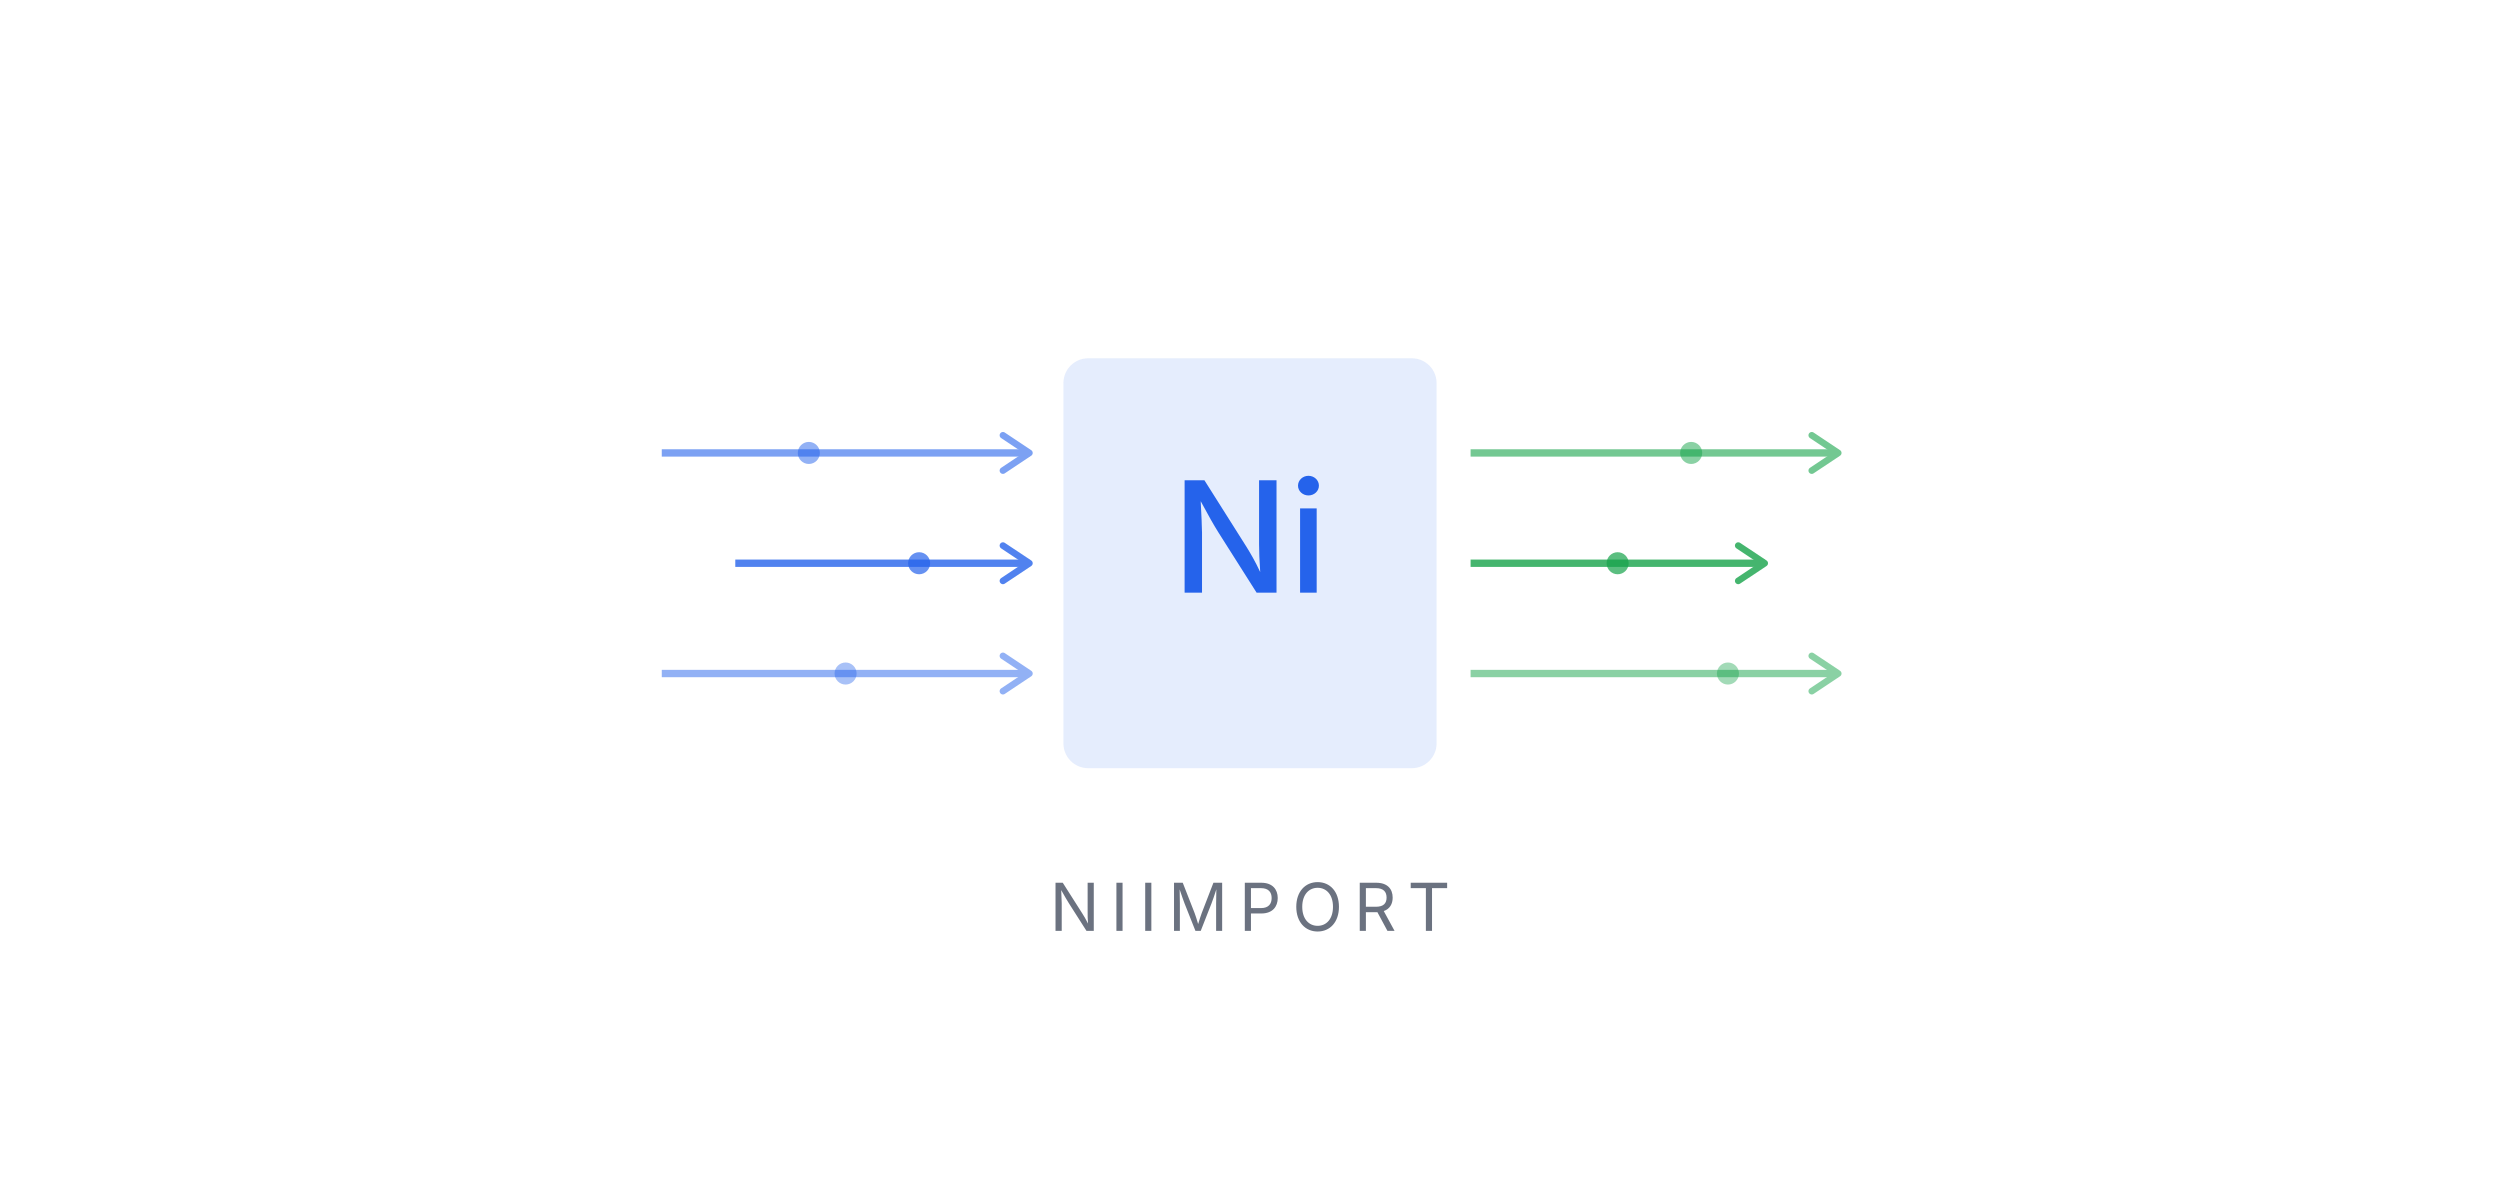
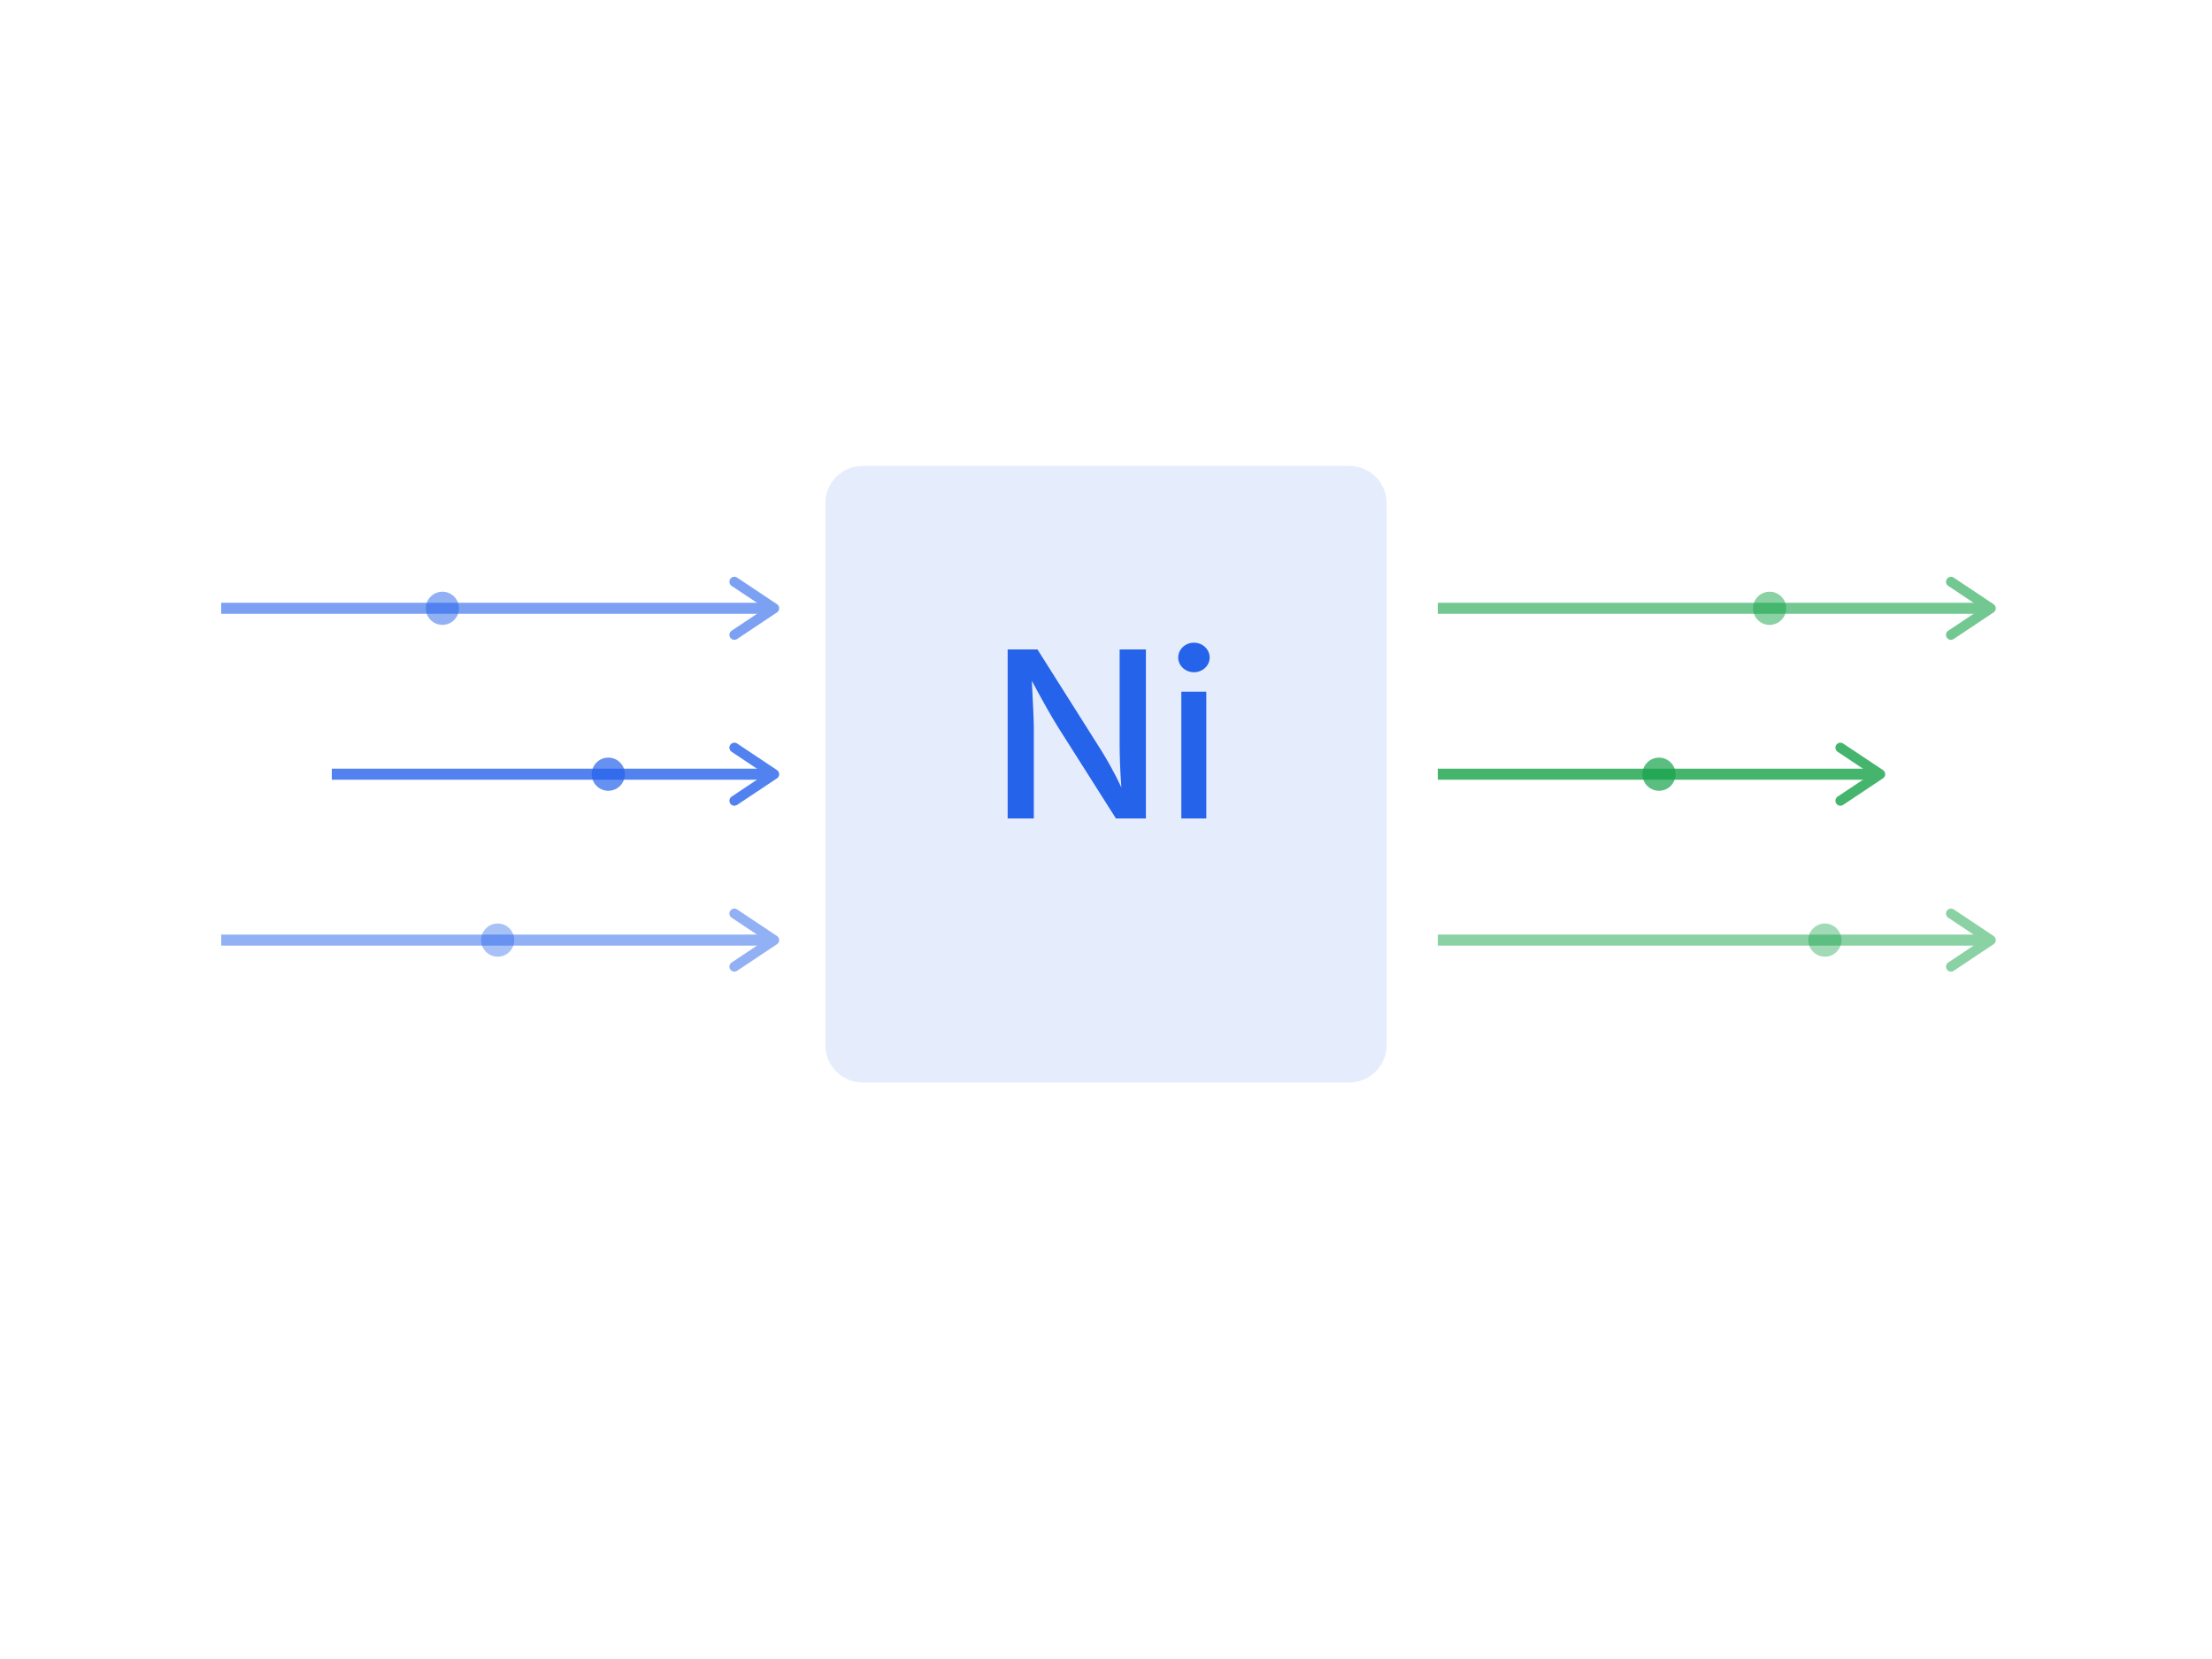
- <svg xmlns="http://www.w3.org/2000/svg" width="500" height="240" viewBox="0 0 680 240">
+ <svg xmlns="http://www.w3.org/2000/svg" width="240" height="180" viewBox="140 30 400 180">
  <defs>
    <marker id="arrow" viewBox="0 0 10 10" refX="8" refY="5" markerWidth="6" markerHeight="6" orient="auto-start-reverse">
      <path d="M2 1L8 5L2 9" fill="none" stroke="context-stroke" stroke-width="1.5" stroke-linecap="round" stroke-linejoin="round" />
    </marker>
  </defs>
  <g transform="translate(340, 110)">
    <line x1="-160" y1="-30" x2="-60" y2="-30" stroke="#2563eb" stroke-width="2" marker-end="url(#arrow)" opacity="0.6" />
    <line x1="-140" y1="0" x2="-60" y2="0" stroke="#2563eb" stroke-width="2" marker-end="url(#arrow)" opacity="0.8" />
    <line x1="-160" y1="30" x2="-60" y2="30" stroke="#2563eb" stroke-width="2" marker-end="url(#arrow)" opacity="0.5" />
    <rect x="-50" y="-55" width="100" height="110" rx="6" fill="#2563eb" opacity="0.12" stroke="#2563eb" stroke-width="1.5" />
    <text x="0" y="8" text-anchor="middle" font-family="system-ui, -apple-system, sans-serif" font-size="42" font-weight="500" fill="#2563eb">Ni</text>
    <line x1="60" y1="-30" x2="160" y2="-30" stroke="#16a34a" stroke-width="2" marker-end="url(#arrow)" opacity="0.6" />
    <line x1="60" y1="0" x2="140" y2="0" stroke="#16a34a" stroke-width="2" marker-end="url(#arrow)" opacity="0.8" />
    <line x1="60" y1="30" x2="160" y2="30" stroke="#16a34a" stroke-width="2" marker-end="url(#arrow)" opacity="0.5" />
    <circle cx="-120" cy="-30" r="3" fill="#2563eb" opacity="0.5" />
    <circle cx="-90" cy="0" r="3" fill="#2563eb" opacity="0.7" />
    <circle cx="-110" cy="30" r="3" fill="#2563eb" opacity="0.4" />
    <circle cx="120" cy="-30" r="3" fill="#16a34a" opacity="0.5" />
    <circle cx="100" cy="0" r="3" fill="#16a34a" opacity="0.7" />
    <circle cx="130" cy="30" r="3" fill="#16a34a" opacity="0.4" />
  </g>
-   <text x="340" y="210" text-anchor="middle" font-family="system-ui, -apple-system, sans-serif" font-size="18" font-weight="400" fill="#6b7280" letter-spacing="3">NIIMPORT</text>
</svg>
